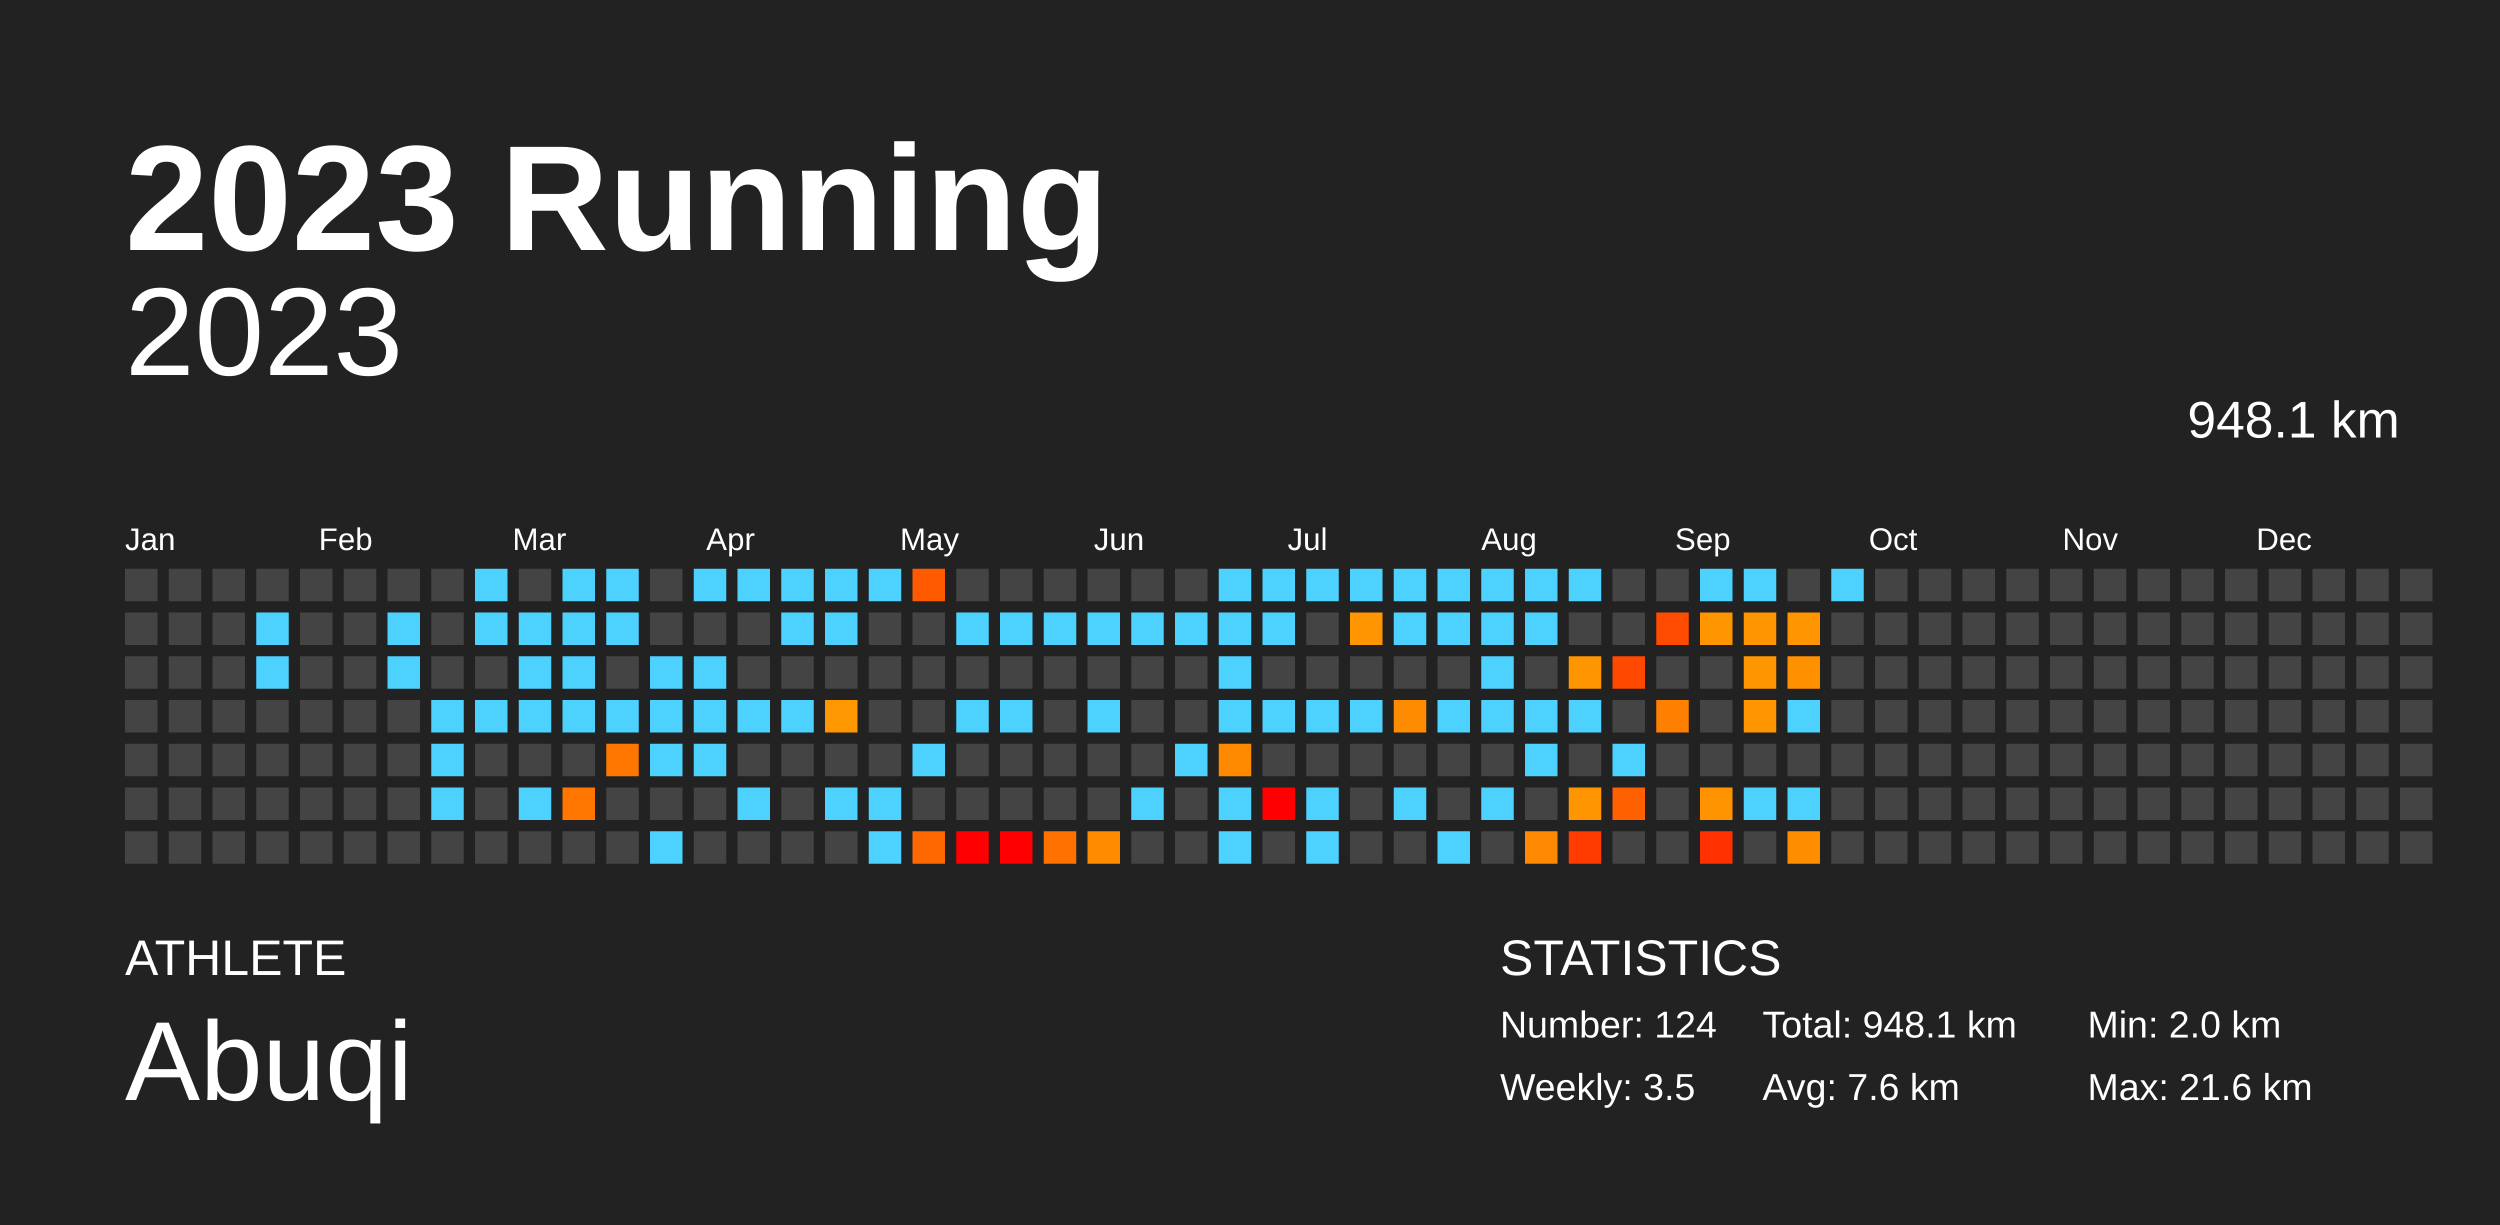
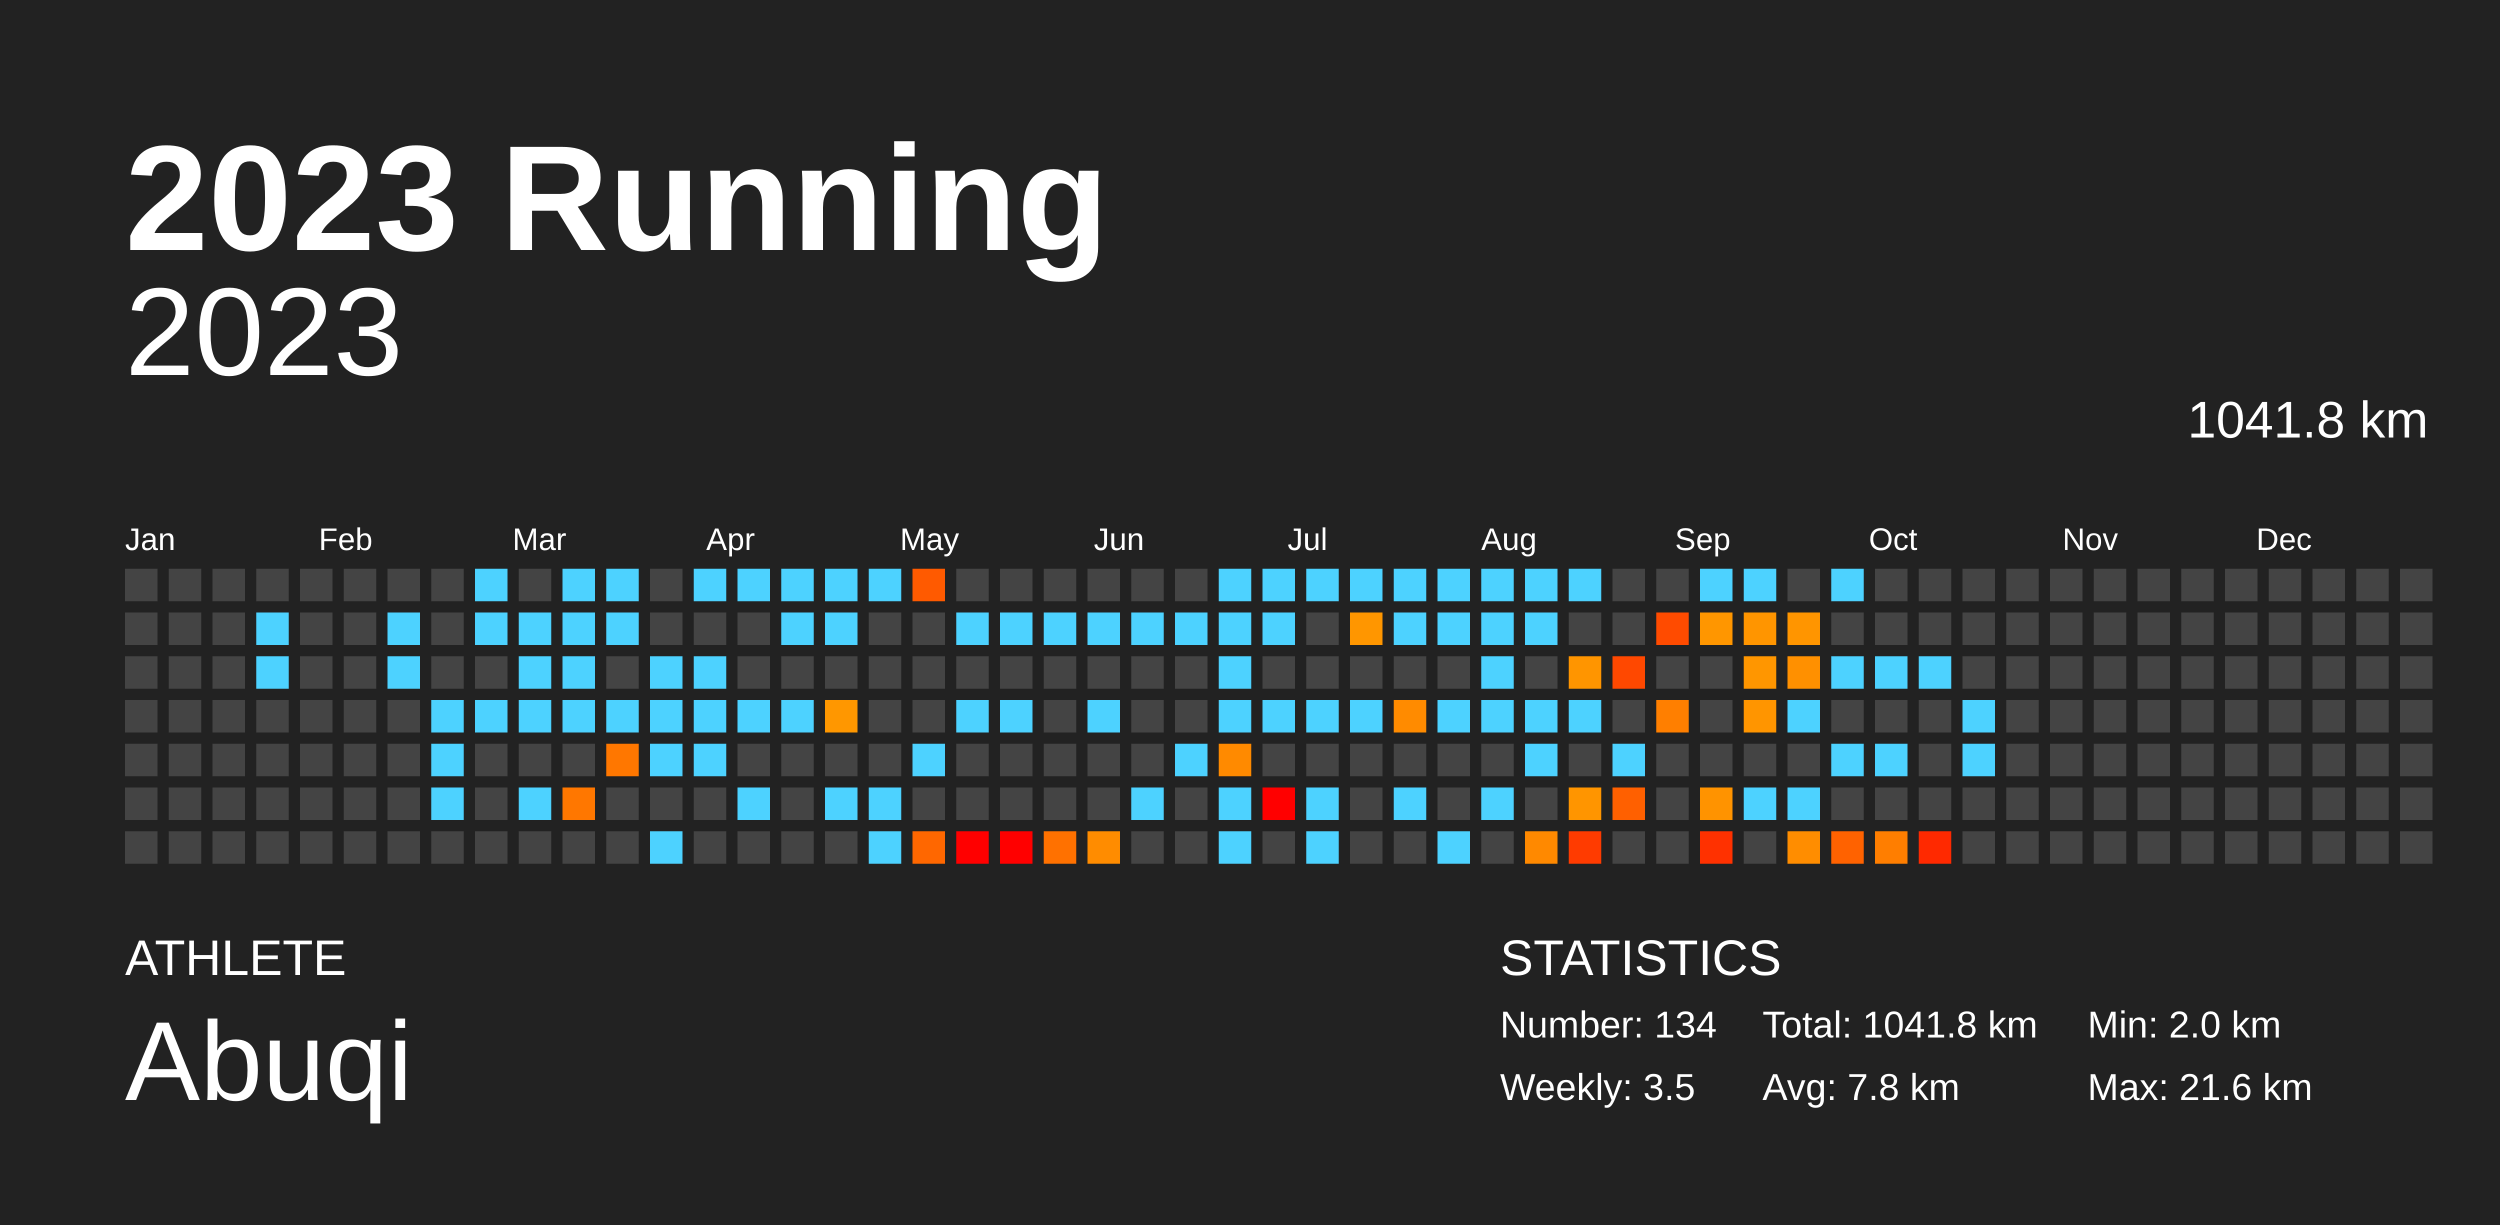
<svg xmlns="http://www.w3.org/2000/svg" baseProfile="full" height="98mm" version="1.1" viewBox="0,0,200,98" width="200mm">
  <defs />
  <rect fill="#222222" height="98" width="200" x="0" y="0" />
  <text fill="#FFFFFF" style="font-size:12px; font-family:Arial; font-weight:bold;" x="10" y="20">2023 Running</text>
  <text fill="#FFFFFF" style="font-size:4px; font-family:Arial" x="10" y="78">ATHLETE</text>
  <text fill="#FFFFFF" style="font-size:9px; font-family:Arial" x="10" y="88">Abuqi</text>
  <text fill="#FFFFFF" style="font-size:4px; font-family:Arial" x="120" y="78">STATISTICS</text>
-   <text fill="#FFFFFF" style="font-size:3px; font-family:Arial" x="120" y="83">Number: 124</text>
+   <text fill="#FFFFFF" style="font-size:3px; font-family:Arial" x="120" y="83">Number: 134</text>
  <text fill="#FFFFFF" style="font-size:3px; font-family:Arial" x="120" y="88">Weekly: 3.5</text>
-   <text fill="#FFFFFF" style="font-size:3px; font-family:Arial" x="141" y="83">Total: 948.1 km</text>
-   <text fill="#FFFFFF" style="font-size:3px; font-family:Arial" x="141" y="88">Avg: 7.6 km</text>
+   <text fill="#FFFFFF" style="font-size:3px; font-family:Arial" x="141" y="83">Total: 1041.8 km</text>
+   <text fill="#FFFFFF" style="font-size:3px; font-family:Arial" x="141" y="88">Avg: 7.8 km</text>
  <text fill="#FFFFFF" style="font-size:3px; font-family:Arial" x="167" y="83">Min: 2.0 km</text>
  <text fill="#FFFFFF" style="font-size:3px; font-family:Arial" x="167" y="88">Max: 21.6 km</text>
  <text alignment-baseline="hanging" fill="#FFFFFF" style="font-size:10.0px; font-family:Arial;" x="10" y="30">2023</text>
-   <text alignment-baseline="hanging" fill="#FFFFFF" style="font-size:4.125px; font-family:Arial;" x="175" y="35">948.1 km</text>
+   <text alignment-baseline="hanging" fill="#FFFFFF" style="font-size:4.125px; font-family:Arial;" x="175" y="35">1041.8 km</text>
  <text fill="#FFFFFF" style="font-size:2.5px; font-family:Arial" x="10.0" y="44">Jan</text>
  <text fill="#FFFFFF" style="font-size:2.5px; font-family:Arial" x="25.5" y="44">Feb</text>
  <text fill="#FFFFFF" style="font-size:2.5px; font-family:Arial" x="41.0" y="44">Mar</text>
  <text fill="#FFFFFF" style="font-size:2.5px; font-family:Arial" x="56.5" y="44">Apr</text>
  <text fill="#FFFFFF" style="font-size:2.5px; font-family:Arial" x="72.0" y="44">May</text>
  <text fill="#FFFFFF" style="font-size:2.5px; font-family:Arial" x="87.5" y="44">Jun</text>
  <text fill="#FFFFFF" style="font-size:2.5px; font-family:Arial" x="103.0" y="44">Jul</text>
  <text fill="#FFFFFF" style="font-size:2.5px; font-family:Arial" x="118.5" y="44">Aug</text>
  <text fill="#FFFFFF" style="font-size:2.5px; font-family:Arial" x="134.0" y="44">Sep</text>
  <text fill="#FFFFFF" style="font-size:2.5px; font-family:Arial" x="149.5" y="44">Oct</text>
  <text fill="#FFFFFF" style="font-size:2.5px; font-family:Arial" x="165.0" y="44">Nov</text>
  <text fill="#FFFFFF" style="font-size:2.5px; font-family:Arial" x="180.5" y="44">Dec</text>
  <rect fill="#444444" height="2.6" width="2.6" x="10.0" y="45.5" />
  <rect fill="#444444" height="2.6" width="2.6" x="10.0" y="49.0" />
  <rect fill="#444444" height="2.6" width="2.6" x="10.0" y="52.5" />
  <rect fill="#444444" height="2.6" width="2.6" x="10.0" y="56.0" />
  <rect fill="#444444" height="2.6" width="2.6" x="10.0" y="59.5" />
  <rect fill="#444444" height="2.6" width="2.6" x="10.0" y="63.0" />
  <rect fill="#444444" height="2.6" width="2.6" x="10.0" y="66.5" />
  <rect fill="#444444" height="2.6" width="2.6" x="13.5" y="45.5" />
  <rect fill="#444444" height="2.6" width="2.6" x="13.5" y="49.0" />
  <rect fill="#444444" height="2.6" width="2.6" x="13.5" y="52.5" />
  <rect fill="#444444" height="2.6" width="2.6" x="13.5" y="56.0" />
  <rect fill="#444444" height="2.6" width="2.6" x="13.5" y="59.5" />
  <rect fill="#444444" height="2.6" width="2.6" x="13.5" y="63.0" />
  <rect fill="#444444" height="2.6" width="2.6" x="13.5" y="66.5" />
  <rect fill="#444444" height="2.6" width="2.6" x="17.0" y="45.5" />
  <rect fill="#444444" height="2.6" width="2.6" x="17.0" y="49.0" />
  <rect fill="#444444" height="2.6" width="2.6" x="17.0" y="52.5" />
  <rect fill="#444444" height="2.6" width="2.6" x="17.0" y="56.0" />
  <rect fill="#444444" height="2.6" width="2.6" x="17.0" y="59.5" />
  <rect fill="#444444" height="2.6" width="2.6" x="17.0" y="63.0" />
  <rect fill="#444444" height="2.6" width="2.6" x="17.0" y="66.5" />
  <rect fill="#444444" height="2.6" width="2.6" x="20.5" y="45.5" />
  <rect fill="#4dd2ff" height="2.6" width="2.6" x="20.5" y="49.0" />
  <rect fill="#4dd2ff" height="2.6" width="2.6" x="20.5" y="52.5" />
  <rect fill="#444444" height="2.6" width="2.6" x="20.5" y="56.0" />
  <rect fill="#444444" height="2.6" width="2.6" x="20.5" y="59.5" />
  <rect fill="#444444" height="2.6" width="2.6" x="20.5" y="63.0" />
  <rect fill="#444444" height="2.6" width="2.6" x="20.5" y="66.5" />
  <rect fill="#444444" height="2.6" width="2.6" x="24.0" y="45.5" />
  <rect fill="#444444" height="2.6" width="2.6" x="24.0" y="49.0" />
  <rect fill="#444444" height="2.6" width="2.6" x="24.0" y="52.5" />
  <rect fill="#444444" height="2.6" width="2.6" x="24.0" y="56.0" />
  <rect fill="#444444" height="2.6" width="2.6" x="24.0" y="59.5" />
  <rect fill="#444444" height="2.6" width="2.6" x="24.0" y="63.0" />
  <rect fill="#444444" height="2.6" width="2.6" x="24.0" y="66.5" />
  <rect fill="#444444" height="2.6" width="2.6" x="27.5" y="45.5" />
  <rect fill="#444444" height="2.6" width="2.6" x="27.5" y="49.0" />
  <rect fill="#444444" height="2.6" width="2.6" x="27.5" y="52.5" />
  <rect fill="#444444" height="2.6" width="2.6" x="27.5" y="56.0" />
  <rect fill="#444444" height="2.6" width="2.6" x="27.5" y="59.5" />
  <rect fill="#444444" height="2.6" width="2.6" x="27.5" y="63.0" />
  <rect fill="#444444" height="2.6" width="2.6" x="27.5" y="66.5" />
  <rect fill="#444444" height="2.6" width="2.6" x="31.0" y="45.5" />
  <rect fill="#4dd2ff" height="2.6" width="2.6" x="31.0" y="49.0" />
  <rect fill="#4dd2ff" height="2.6" width="2.6" x="31.0" y="52.5" />
  <rect fill="#444444" height="2.6" width="2.6" x="31.0" y="56.0" />
  <rect fill="#444444" height="2.6" width="2.6" x="31.0" y="59.5" />
  <rect fill="#444444" height="2.6" width="2.6" x="31.0" y="63.0" />
  <rect fill="#444444" height="2.6" width="2.6" x="31.0" y="66.5" />
  <rect fill="#444444" height="2.6" width="2.6" x="34.5" y="45.5" />
  <rect fill="#444444" height="2.6" width="2.6" x="34.5" y="49.0" />
  <rect fill="#444444" height="2.6" width="2.6" x="34.5" y="52.5" />
  <rect fill="#4dd2ff" height="2.6" width="2.6" x="34.5" y="56.0" />
  <rect fill="#4dd2ff" height="2.6" width="2.6" x="34.5" y="59.5" />
  <rect fill="#4dd2ff" height="2.6" width="2.6" x="34.5" y="63.0" />
  <rect fill="#444444" height="2.6" width="2.6" x="34.5" y="66.5" />
  <rect fill="#4dd2ff" height="2.6" width="2.6" x="38.0" y="45.5" />
  <rect fill="#4dd2ff" height="2.6" width="2.6" x="38.0" y="49.0" />
  <rect fill="#444444" height="2.6" width="2.6" x="38.0" y="52.5" />
  <rect fill="#4dd2ff" height="2.6" width="2.6" x="38.0" y="56.0" />
  <rect fill="#444444" height="2.6" width="2.6" x="38.0" y="59.5" />
  <rect fill="#444444" height="2.6" width="2.6" x="38.0" y="63.0" />
  <rect fill="#444444" height="2.6" width="2.6" x="38.0" y="66.5" />
  <rect fill="#444444" height="2.6" width="2.6" x="41.5" y="45.5" />
  <rect fill="#4dd2ff" height="2.6" width="2.6" x="41.5" y="49.0" />
  <rect fill="#4dd2ff" height="2.6" width="2.6" x="41.5" y="52.5" />
  <rect fill="#4dd2ff" height="2.6" width="2.6" x="41.5" y="56.0" />
  <rect fill="#444444" height="2.6" width="2.6" x="41.5" y="59.5" />
  <rect fill="#4dd2ff" height="2.6" width="2.6" x="41.5" y="63.0" />
  <rect fill="#444444" height="2.6" width="2.6" x="41.5" y="66.5" />
  <rect fill="#4dd2ff" height="2.6" width="2.6" x="45.0" y="45.5" />
  <rect fill="#4dd2ff" height="2.6" width="2.6" x="45.0" y="49.0" />
  <rect fill="#4dd2ff" height="2.6" width="2.6" x="45.0" y="52.5" />
  <rect fill="#4dd2ff" height="2.6" width="2.6" x="45.0" y="56.0" />
  <rect fill="#444444" height="2.6" width="2.6" x="45.0" y="59.5" />
  <rect fill="#ff7700" height="2.6" width="2.6" x="45.0" y="63.0" />
  <rect fill="#444444" height="2.6" width="2.6" x="45.0" y="66.5" />
  <rect fill="#4dd2ff" height="2.6" width="2.6" x="48.5" y="45.5" />
  <rect fill="#4dd2ff" height="2.6" width="2.6" x="48.5" y="49.0" />
  <rect fill="#444444" height="2.6" width="2.6" x="48.5" y="52.5" />
  <rect fill="#4dd2ff" height="2.6" width="2.6" x="48.5" y="56.0" />
  <rect fill="#ff7700" height="2.6" width="2.6" x="48.5" y="59.5" />
  <rect fill="#444444" height="2.6" width="2.6" x="48.5" y="63.0" />
  <rect fill="#444444" height="2.6" width="2.6" x="48.5" y="66.5" />
  <rect fill="#444444" height="2.6" width="2.6" x="52.0" y="45.5" />
  <rect fill="#444444" height="2.6" width="2.6" x="52.0" y="49.0" />
  <rect fill="#4dd2ff" height="2.6" width="2.6" x="52.0" y="52.5" />
  <rect fill="#4dd2ff" height="2.6" width="2.6" x="52.0" y="56.0" />
  <rect fill="#4dd2ff" height="2.6" width="2.6" x="52.0" y="59.5" />
  <rect fill="#444444" height="2.6" width="2.6" x="52.0" y="63.0" />
  <rect fill="#4dd2ff" height="2.6" width="2.6" x="52.0" y="66.5" />
  <rect fill="#4dd2ff" height="2.6" width="2.6" x="55.5" y="45.5" />
  <rect fill="#444444" height="2.6" width="2.6" x="55.5" y="49.0" />
  <rect fill="#4dd2ff" height="2.6" width="2.6" x="55.5" y="52.5" />
  <rect fill="#4dd2ff" height="2.6" width="2.6" x="55.5" y="56.0" />
  <rect fill="#4dd2ff" height="2.6" width="2.6" x="55.5" y="59.5" />
  <rect fill="#444444" height="2.6" width="2.6" x="55.5" y="63.0" />
  <rect fill="#444444" height="2.6" width="2.6" x="55.5" y="66.5" />
  <rect fill="#4dd2ff" height="2.6" width="2.6" x="59.0" y="45.5" />
  <rect fill="#444444" height="2.6" width="2.6" x="59.0" y="49.0" />
  <rect fill="#444444" height="2.6" width="2.6" x="59.0" y="52.5" />
  <rect fill="#4dd2ff" height="2.6" width="2.6" x="59.0" y="56.0" />
  <rect fill="#444444" height="2.6" width="2.6" x="59.0" y="59.5" />
  <rect fill="#4dd2ff" height="2.6" width="2.6" x="59.0" y="63.0" />
  <rect fill="#444444" height="2.6" width="2.6" x="59.0" y="66.5" />
  <rect fill="#4dd2ff" height="2.6" width="2.6" x="62.5" y="45.5" />
  <rect fill="#4dd2ff" height="2.6" width="2.6" x="62.5" y="49.0" />
  <rect fill="#444444" height="2.6" width="2.6" x="62.5" y="52.5" />
  <rect fill="#4dd2ff" height="2.6" width="2.6" x="62.5" y="56.0" />
  <rect fill="#444444" height="2.6" width="2.6" x="62.5" y="59.5" />
  <rect fill="#444444" height="2.6" width="2.6" x="62.5" y="63.0" />
  <rect fill="#444444" height="2.6" width="2.6" x="62.5" y="66.5" />
  <rect fill="#4dd2ff" height="2.6" width="2.6" x="66.0" y="45.5" />
  <rect fill="#4dd2ff" height="2.6" width="2.6" x="66.0" y="49.0" />
  <rect fill="#444444" height="2.6" width="2.6" x="66.0" y="52.5" />
  <rect fill="#ff9700" height="2.6" width="2.6" x="66.0" y="56.0" />
  <rect fill="#444444" height="2.6" width="2.6" x="66.0" y="59.5" />
  <rect fill="#4dd2ff" height="2.6" width="2.6" x="66.0" y="63.0" />
  <rect fill="#444444" height="2.6" width="2.6" x="66.0" y="66.5" />
  <rect fill="#4dd2ff" height="2.6" width="2.6" x="69.5" y="45.5" />
  <rect fill="#444444" height="2.6" width="2.6" x="69.5" y="49.0" />
  <rect fill="#444444" height="2.6" width="2.6" x="69.5" y="52.5" />
  <rect fill="#444444" height="2.6" width="2.6" x="69.5" y="56.0" />
  <rect fill="#444444" height="2.6" width="2.6" x="69.5" y="59.5" />
  <rect fill="#4dd2ff" height="2.6" width="2.6" x="69.5" y="63.0" />
  <rect fill="#4dd2ff" height="2.6" width="2.6" x="69.5" y="66.5" />
  <rect fill="#ff5a00" height="2.6" width="2.6" x="73.0" y="45.5" />
  <rect fill="#444444" height="2.6" width="2.6" x="73.0" y="49.0" />
  <rect fill="#444444" height="2.6" width="2.6" x="73.0" y="52.5" />
  <rect fill="#444444" height="2.6" width="2.6" x="73.0" y="56.0" />
  <rect fill="#4dd2ff" height="2.6" width="2.6" x="73.0" y="59.5" />
  <rect fill="#444444" height="2.6" width="2.6" x="73.0" y="63.0" />
  <rect fill="#ff6700" height="2.6" width="2.6" x="73.0" y="66.5" />
  <rect fill="#444444" height="2.6" width="2.6" x="76.5" y="45.5" />
  <rect fill="#4dd2ff" height="2.6" width="2.6" x="76.5" y="49.0" />
  <rect fill="#444444" height="2.6" width="2.6" x="76.5" y="52.5" />
  <rect fill="#4dd2ff" height="2.6" width="2.6" x="76.5" y="56.0" />
  <rect fill="#444444" height="2.6" width="2.6" x="76.5" y="59.5" />
  <rect fill="#444444" height="2.6" width="2.6" x="76.5" y="63.0" />
  <rect fill="red" height="2.6" width="2.6" x="76.5" y="66.5" />
  <rect fill="#444444" height="2.6" width="2.6" x="80.0" y="45.5" />
  <rect fill="#4dd2ff" height="2.6" width="2.6" x="80.0" y="49.0" />
  <rect fill="#444444" height="2.6" width="2.6" x="80.0" y="52.5" />
  <rect fill="#4dd2ff" height="2.6" width="2.6" x="80.0" y="56.0" />
  <rect fill="#444444" height="2.6" width="2.6" x="80.0" y="59.5" />
  <rect fill="#444444" height="2.6" width="2.6" x="80.0" y="63.0" />
  <rect fill="red" height="2.6" width="2.6" x="80.0" y="66.5" />
  <rect fill="#444444" height="2.6" width="2.6" x="83.5" y="45.5" />
  <rect fill="#4dd2ff" height="2.6" width="2.6" x="83.5" y="49.0" />
  <rect fill="#444444" height="2.6" width="2.6" x="83.5" y="52.5" />
  <rect fill="#444444" height="2.6" width="2.6" x="83.5" y="56.0" />
  <rect fill="#444444" height="2.6" width="2.6" x="83.5" y="59.5" />
  <rect fill="#444444" height="2.6" width="2.6" x="83.5" y="63.0" />
  <rect fill="#ff7100" height="2.6" width="2.6" x="83.5" y="66.5" />
  <rect fill="#444444" height="2.6" width="2.6" x="87.0" y="45.5" />
  <rect fill="#4dd2ff" height="2.6" width="2.6" x="87.0" y="49.0" />
  <rect fill="#444444" height="2.6" width="2.6" x="87.0" y="52.5" />
  <rect fill="#4dd2ff" height="2.6" width="2.6" x="87.0" y="56.0" />
  <rect fill="#444444" height="2.6" width="2.6" x="87.0" y="59.5" />
  <rect fill="#444444" height="2.6" width="2.6" x="87.0" y="63.0" />
  <rect fill="#ff8c00" height="2.6" width="2.6" x="87.0" y="66.5" />
  <rect fill="#444444" height="2.6" width="2.6" x="90.5" y="45.5" />
  <rect fill="#4dd2ff" height="2.6" width="2.6" x="90.5" y="49.0" />
  <rect fill="#444444" height="2.6" width="2.6" x="90.5" y="52.5" />
  <rect fill="#444444" height="2.6" width="2.6" x="90.5" y="56.0" />
  <rect fill="#444444" height="2.6" width="2.6" x="90.5" y="59.5" />
  <rect fill="#4dd2ff" height="2.6" width="2.6" x="90.5" y="63.0" />
  <rect fill="#444444" height="2.6" width="2.6" x="90.5" y="66.5" />
  <rect fill="#444444" height="2.6" width="2.6" x="94.0" y="45.5" />
  <rect fill="#4dd2ff" height="2.6" width="2.6" x="94.0" y="49.0" />
  <rect fill="#444444" height="2.6" width="2.6" x="94.0" y="52.5" />
  <rect fill="#444444" height="2.6" width="2.6" x="94.0" y="56.0" />
  <rect fill="#4dd2ff" height="2.6" width="2.6" x="94.0" y="59.5" />
  <rect fill="#444444" height="2.6" width="2.6" x="94.0" y="63.0" />
  <rect fill="#444444" height="2.6" width="2.6" x="94.0" y="66.5" />
  <rect fill="#4dd2ff" height="2.6" width="2.6" x="97.5" y="45.5" />
  <rect fill="#4dd2ff" height="2.6" width="2.6" x="97.5" y="49.0" />
  <rect fill="#4dd2ff" height="2.6" width="2.6" x="97.5" y="52.5" />
  <rect fill="#4dd2ff" height="2.6" width="2.6" x="97.5" y="56.0" />
  <rect fill="#ff8a00" height="2.6" width="2.6" x="97.5" y="59.5" />
  <rect fill="#4dd2ff" height="2.6" width="2.6" x="97.5" y="63.0" />
  <rect fill="#4dd2ff" height="2.6" width="2.6" x="97.5" y="66.5" />
  <rect fill="#4dd2ff" height="2.6" width="2.6" x="101.0" y="45.5" />
  <rect fill="#4dd2ff" height="2.6" width="2.6" x="101.0" y="49.0" />
  <rect fill="#444444" height="2.6" width="2.6" x="101.0" y="52.5" />
  <rect fill="#4dd2ff" height="2.6" width="2.6" x="101.0" y="56.0" />
  <rect fill="#444444" height="2.6" width="2.6" x="101.0" y="59.5" />
  <rect fill="red" height="2.6" width="2.6" x="101.0" y="63.0" />
  <rect fill="#444444" height="2.6" width="2.6" x="101.0" y="66.5" />
  <rect fill="#4dd2ff" height="2.6" width="2.6" x="104.5" y="45.5" />
  <rect fill="#444444" height="2.6" width="2.6" x="104.5" y="49.0" />
  <rect fill="#444444" height="2.6" width="2.6" x="104.5" y="52.5" />
  <rect fill="#4dd2ff" height="2.6" width="2.6" x="104.5" y="56.0" />
  <rect fill="#444444" height="2.6" width="2.6" x="104.5" y="59.5" />
  <rect fill="#4dd2ff" height="2.6" width="2.6" x="104.5" y="63.0" />
  <rect fill="#4dd2ff" height="2.6" width="2.6" x="104.5" y="66.5" />
  <rect fill="#4dd2ff" height="2.6" width="2.6" x="108.0" y="45.5" />
  <rect fill="#ff9600" height="2.6" width="2.6" x="108.0" y="49.0" />
  <rect fill="#444444" height="2.6" width="2.6" x="108.0" y="52.5" />
  <rect fill="#4dd2ff" height="2.6" width="2.6" x="108.0" y="56.0" />
  <rect fill="#444444" height="2.6" width="2.6" x="108.0" y="59.5" />
  <rect fill="#444444" height="2.6" width="2.6" x="108.0" y="63.0" />
  <rect fill="#444444" height="2.6" width="2.6" x="108.0" y="66.5" />
  <rect fill="#4dd2ff" height="2.6" width="2.6" x="111.5" y="45.5" />
  <rect fill="#4dd2ff" height="2.6" width="2.6" x="111.5" y="49.0" />
  <rect fill="#444444" height="2.6" width="2.6" x="111.5" y="52.5" />
  <rect fill="#ff8b00" height="2.6" width="2.6" x="111.5" y="56.0" />
  <rect fill="#444444" height="2.6" width="2.6" x="111.5" y="59.5" />
  <rect fill="#4dd2ff" height="2.6" width="2.6" x="111.5" y="63.0" />
  <rect fill="#444444" height="2.6" width="2.6" x="111.5" y="66.5" />
  <rect fill="#4dd2ff" height="2.6" width="2.6" x="115.0" y="45.5" />
  <rect fill="#4dd2ff" height="2.6" width="2.6" x="115.0" y="49.0" />
  <rect fill="#444444" height="2.6" width="2.6" x="115.0" y="52.5" />
  <rect fill="#4dd2ff" height="2.6" width="2.6" x="115.0" y="56.0" />
  <rect fill="#444444" height="2.6" width="2.6" x="115.0" y="59.5" />
  <rect fill="#444444" height="2.6" width="2.6" x="115.0" y="63.0" />
  <rect fill="#4dd2ff" height="2.6" width="2.6" x="115.0" y="66.5" />
  <rect fill="#4dd2ff" height="2.6" width="2.6" x="118.5" y="45.5" />
  <rect fill="#4dd2ff" height="2.6" width="2.6" x="118.5" y="49.0" />
  <rect fill="#4dd2ff" height="2.6" width="2.6" x="118.5" y="52.5" />
  <rect fill="#4dd2ff" height="2.6" width="2.6" x="118.5" y="56.0" />
  <rect fill="#444444" height="2.6" width="2.6" x="118.5" y="59.5" />
  <rect fill="#4dd2ff" height="2.6" width="2.6" x="118.5" y="63.0" />
  <rect fill="#444444" height="2.6" width="2.6" x="118.5" y="66.5" />
  <rect fill="#4dd2ff" height="2.6" width="2.6" x="122.0" y="45.5" />
  <rect fill="#4dd2ff" height="2.6" width="2.6" x="122.0" y="49.0" />
  <rect fill="#444444" height="2.6" width="2.6" x="122.0" y="52.5" />
  <rect fill="#4dd2ff" height="2.6" width="2.6" x="122.0" y="56.0" />
  <rect fill="#4dd2ff" height="2.6" width="2.6" x="122.0" y="59.5" />
  <rect fill="#444444" height="2.6" width="2.6" x="122.0" y="63.0" />
  <rect fill="#ff8900" height="2.6" width="2.6" x="122.0" y="66.5" />
  <rect fill="#4dd2ff" height="2.6" width="2.6" x="125.5" y="45.5" />
  <rect fill="#444444" height="2.6" width="2.6" x="125.5" y="49.0" />
  <rect fill="#ff9500" height="2.6" width="2.6" x="125.5" y="52.5" />
  <rect fill="#4dd2ff" height="2.6" width="2.6" x="125.5" y="56.0" />
  <rect fill="#444444" height="2.6" width="2.6" x="125.5" y="59.5" />
  <rect fill="#ff9500" height="2.6" width="2.6" x="125.5" y="63.0" />
  <rect fill="#ff3b00" height="2.6" width="2.6" x="125.5" y="66.5" />
  <rect fill="#444444" height="2.6" width="2.6" x="129.0" y="45.5" />
  <rect fill="#444444" height="2.6" width="2.6" x="129.0" y="49.0" />
  <rect fill="#ff4800" height="2.6" width="2.6" x="129.0" y="52.5" />
  <rect fill="#444444" height="2.6" width="2.6" x="129.0" y="56.0" />
  <rect fill="#4dd2ff" height="2.6" width="2.6" x="129.0" y="59.5" />
  <rect fill="#ff6000" height="2.6" width="2.6" x="129.0" y="63.0" />
  <rect fill="#444444" height="2.6" width="2.6" x="129.0" y="66.5" />
  <rect fill="#444444" height="2.6" width="2.6" x="132.5" y="45.5" />
  <rect fill="#ff4b00" height="2.6" width="2.6" x="132.5" y="49.0" />
  <rect fill="#444444" height="2.6" width="2.6" x="132.5" y="52.5" />
  <rect fill="#ff7f00" height="2.6" width="2.6" x="132.5" y="56.0" />
  <rect fill="#444444" height="2.6" width="2.6" x="132.5" y="59.5" />
  <rect fill="#444444" height="2.6" width="2.6" x="132.5" y="63.0" />
  <rect fill="#444444" height="2.6" width="2.6" x="132.5" y="66.5" />
  <rect fill="#4dd2ff" height="2.6" width="2.6" x="136.0" y="45.5" />
  <rect fill="#ff9600" height="2.6" width="2.6" x="136.0" y="49.0" />
  <rect fill="#444444" height="2.6" width="2.6" x="136.0" y="52.5" />
  <rect fill="#444444" height="2.6" width="2.6" x="136.0" y="56.0" />
  <rect fill="#444444" height="2.6" width="2.6" x="136.0" y="59.5" />
  <rect fill="#ff9300" height="2.6" width="2.6" x="136.0" y="63.0" />
  <rect fill="#ff3100" height="2.6" width="2.6" x="136.0" y="66.5" />
  <rect fill="#4dd2ff" height="2.6" width="2.6" x="139.5" y="45.5" />
  <rect fill="#ff9500" height="2.6" width="2.6" x="139.5" y="49.0" />
  <rect fill="#ff9600" height="2.6" width="2.6" x="139.5" y="52.5" />
  <rect fill="#ff9500" height="2.6" width="2.6" x="139.5" y="56.0" />
  <rect fill="#444444" height="2.6" width="2.6" x="139.5" y="59.5" />
  <rect fill="#4dd2ff" height="2.6" width="2.6" x="139.5" y="63.0" />
  <rect fill="#444444" height="2.6" width="2.6" x="139.5" y="66.5" />
  <rect fill="#444444" height="2.6" width="2.6" x="143.0" y="45.5" />
  <rect fill="#ff9500" height="2.6" width="2.6" x="143.0" y="49.0" />
  <rect fill="#ff9000" height="2.6" width="2.6" x="143.0" y="52.5" />
  <rect fill="#4dd2ff" height="2.6" width="2.6" x="143.0" y="56.0" />
  <rect fill="#444444" height="2.6" width="2.6" x="143.0" y="59.5" />
  <rect fill="#4dd2ff" height="2.6" width="2.6" x="143.0" y="63.0" />
  <rect fill="#ff8d00" height="2.6" width="2.6" x="143.0" y="66.5" />
  <rect fill="#4dd2ff" height="2.6" width="2.6" x="146.5" y="45.5" />
  <rect fill="#444444" height="2.6" width="2.6" x="146.5" y="49.0" />
-   <rect fill="#444444" height="2.6" width="2.6" x="146.5" y="52.5" />
+   <rect fill="#4dd2ff" height="2.6" width="2.6" x="146.5" y="52.5" />
  <rect fill="#444444" height="2.6" width="2.6" x="146.5" y="56.0" />
-   <rect fill="#444444" height="2.6" width="2.6" x="146.5" y="59.5" />
+   <rect fill="#4dd2ff" height="2.6" width="2.6" x="146.5" y="59.5" />
  <rect fill="#444444" height="2.6" width="2.6" x="146.5" y="63.0" />
-   <rect fill="#444444" height="2.6" width="2.6" x="146.5" y="66.5" />
+   <rect fill="#ff6200" height="2.6" width="2.6" x="146.5" y="66.5" />
  <rect fill="#444444" height="2.6" width="2.6" x="150.0" y="45.5" />
  <rect fill="#444444" height="2.6" width="2.6" x="150.0" y="49.0" />
-   <rect fill="#444444" height="2.6" width="2.6" x="150.0" y="52.5" />
+   <rect fill="#4dd2ff" height="2.6" width="2.6" x="150.0" y="52.5" />
  <rect fill="#444444" height="2.6" width="2.6" x="150.0" y="56.0" />
-   <rect fill="#444444" height="2.6" width="2.6" x="150.0" y="59.5" />
+   <rect fill="#4dd2ff" height="2.6" width="2.6" x="150.0" y="59.5" />
  <rect fill="#444444" height="2.6" width="2.6" x="150.0" y="63.0" />
-   <rect fill="#444444" height="2.6" width="2.6" x="150.0" y="66.5" />
+   <rect fill="#ff7e00" height="2.6" width="2.6" x="150.0" y="66.5" />
  <rect fill="#444444" height="2.6" width="2.6" x="153.5" y="45.5" />
  <rect fill="#444444" height="2.6" width="2.6" x="153.5" y="49.0" />
-   <rect fill="#444444" height="2.6" width="2.6" x="153.5" y="52.5" />
+   <rect fill="#4dd2ff" height="2.6" width="2.6" x="153.5" y="52.5" />
  <rect fill="#444444" height="2.6" width="2.6" x="153.5" y="56.0" />
  <rect fill="#444444" height="2.6" width="2.6" x="153.5" y="59.5" />
  <rect fill="#444444" height="2.6" width="2.6" x="153.5" y="63.0" />
-   <rect fill="#444444" height="2.6" width="2.6" x="153.5" y="66.5" />
+   <rect fill="#ff2900" height="2.6" width="2.6" x="153.5" y="66.5" />
  <rect fill="#444444" height="2.6" width="2.6" x="157.0" y="45.5" />
  <rect fill="#444444" height="2.6" width="2.6" x="157.0" y="49.0" />
  <rect fill="#444444" height="2.6" width="2.6" x="157.0" y="52.5" />
-   <rect fill="#444444" height="2.6" width="2.6" x="157.0" y="56.0" />
-   <rect fill="#444444" height="2.6" width="2.6" x="157.0" y="59.5" />
+   <rect fill="#4dd2ff" height="2.6" width="2.6" x="157.0" y="56.0" />
+   <rect fill="#4dd2ff" height="2.6" width="2.6" x="157.0" y="59.5" />
  <rect fill="#444444" height="2.6" width="2.6" x="157.0" y="63.0" />
  <rect fill="#444444" height="2.6" width="2.6" x="157.0" y="66.5" />
  <rect fill="#444444" height="2.6" width="2.6" x="160.5" y="45.5" />
  <rect fill="#444444" height="2.6" width="2.6" x="160.5" y="49.0" />
  <rect fill="#444444" height="2.6" width="2.6" x="160.5" y="52.5" />
  <rect fill="#444444" height="2.6" width="2.6" x="160.5" y="56.0" />
  <rect fill="#444444" height="2.6" width="2.6" x="160.5" y="59.5" />
  <rect fill="#444444" height="2.6" width="2.6" x="160.5" y="63.0" />
  <rect fill="#444444" height="2.6" width="2.6" x="160.5" y="66.5" />
  <rect fill="#444444" height="2.6" width="2.6" x="164.0" y="45.5" />
  <rect fill="#444444" height="2.6" width="2.6" x="164.0" y="49.0" />
  <rect fill="#444444" height="2.6" width="2.6" x="164.0" y="52.5" />
  <rect fill="#444444" height="2.6" width="2.6" x="164.0" y="56.0" />
  <rect fill="#444444" height="2.6" width="2.6" x="164.0" y="59.5" />
  <rect fill="#444444" height="2.6" width="2.6" x="164.0" y="63.0" />
  <rect fill="#444444" height="2.6" width="2.6" x="164.0" y="66.5" />
  <rect fill="#444444" height="2.6" width="2.6" x="167.5" y="45.5" />
  <rect fill="#444444" height="2.6" width="2.6" x="167.5" y="49.0" />
  <rect fill="#444444" height="2.6" width="2.6" x="167.5" y="52.5" />
  <rect fill="#444444" height="2.6" width="2.6" x="167.5" y="56.0" />
  <rect fill="#444444" height="2.6" width="2.6" x="167.5" y="59.5" />
  <rect fill="#444444" height="2.6" width="2.6" x="167.5" y="63.0" />
  <rect fill="#444444" height="2.6" width="2.6" x="167.5" y="66.5" />
  <rect fill="#444444" height="2.6" width="2.6" x="171.0" y="45.5" />
  <rect fill="#444444" height="2.6" width="2.6" x="171.0" y="49.0" />
  <rect fill="#444444" height="2.6" width="2.6" x="171.0" y="52.5" />
  <rect fill="#444444" height="2.6" width="2.6" x="171.0" y="56.0" />
  <rect fill="#444444" height="2.6" width="2.6" x="171.0" y="59.5" />
  <rect fill="#444444" height="2.6" width="2.6" x="171.0" y="63.0" />
  <rect fill="#444444" height="2.6" width="2.6" x="171.0" y="66.5" />
  <rect fill="#444444" height="2.6" width="2.6" x="174.5" y="45.5" />
  <rect fill="#444444" height="2.6" width="2.6" x="174.5" y="49.0" />
  <rect fill="#444444" height="2.6" width="2.6" x="174.5" y="52.5" />
  <rect fill="#444444" height="2.6" width="2.6" x="174.5" y="56.0" />
  <rect fill="#444444" height="2.6" width="2.6" x="174.5" y="59.5" />
  <rect fill="#444444" height="2.6" width="2.6" x="174.5" y="63.0" />
  <rect fill="#444444" height="2.6" width="2.6" x="174.5" y="66.5" />
  <rect fill="#444444" height="2.6" width="2.6" x="178.0" y="45.5" />
  <rect fill="#444444" height="2.6" width="2.6" x="178.0" y="49.0" />
  <rect fill="#444444" height="2.6" width="2.6" x="178.0" y="52.5" />
  <rect fill="#444444" height="2.6" width="2.6" x="178.0" y="56.0" />
  <rect fill="#444444" height="2.6" width="2.6" x="178.0" y="59.5" />
  <rect fill="#444444" height="2.6" width="2.6" x="178.0" y="63.0" />
  <rect fill="#444444" height="2.6" width="2.6" x="178.0" y="66.5" />
  <rect fill="#444444" height="2.6" width="2.6" x="181.5" y="45.5" />
  <rect fill="#444444" height="2.6" width="2.6" x="181.5" y="49.0" />
  <rect fill="#444444" height="2.6" width="2.6" x="181.5" y="52.5" />
  <rect fill="#444444" height="2.6" width="2.6" x="181.5" y="56.0" />
  <rect fill="#444444" height="2.6" width="2.6" x="181.5" y="59.5" />
  <rect fill="#444444" height="2.6" width="2.6" x="181.5" y="63.0" />
  <rect fill="#444444" height="2.6" width="2.6" x="181.5" y="66.5" />
  <rect fill="#444444" height="2.6" width="2.6" x="185.0" y="45.5" />
  <rect fill="#444444" height="2.6" width="2.6" x="185.0" y="49.0" />
  <rect fill="#444444" height="2.6" width="2.6" x="185.0" y="52.5" />
  <rect fill="#444444" height="2.6" width="2.6" x="185.0" y="56.0" />
  <rect fill="#444444" height="2.6" width="2.6" x="185.0" y="59.5" />
  <rect fill="#444444" height="2.6" width="2.6" x="185.0" y="63.0" />
  <rect fill="#444444" height="2.6" width="2.6" x="185.0" y="66.5" />
  <rect fill="#444444" height="2.6" width="2.6" x="188.5" y="45.5" />
  <rect fill="#444444" height="2.6" width="2.6" x="188.5" y="49.0" />
  <rect fill="#444444" height="2.6" width="2.6" x="188.5" y="52.5" />
  <rect fill="#444444" height="2.6" width="2.6" x="188.5" y="56.0" />
  <rect fill="#444444" height="2.6" width="2.6" x="188.5" y="59.5" />
  <rect fill="#444444" height="2.6" width="2.6" x="188.5" y="63.0" />
  <rect fill="#444444" height="2.6" width="2.6" x="188.5" y="66.5" />
  <rect fill="#444444" height="2.6" width="2.6" x="192.0" y="45.5" />
  <rect fill="#444444" height="2.6" width="2.6" x="192.0" y="49.0" />
  <rect fill="#444444" height="2.6" width="2.6" x="192.0" y="52.5" />
  <rect fill="#444444" height="2.6" width="2.6" x="192.0" y="56.0" />
  <rect fill="#444444" height="2.6" width="2.6" x="192.0" y="59.5" />
  <rect fill="#444444" height="2.6" width="2.6" x="192.0" y="63.0" />
  <rect fill="#444444" height="2.6" width="2.6" x="192.0" y="66.5" />
</svg>
